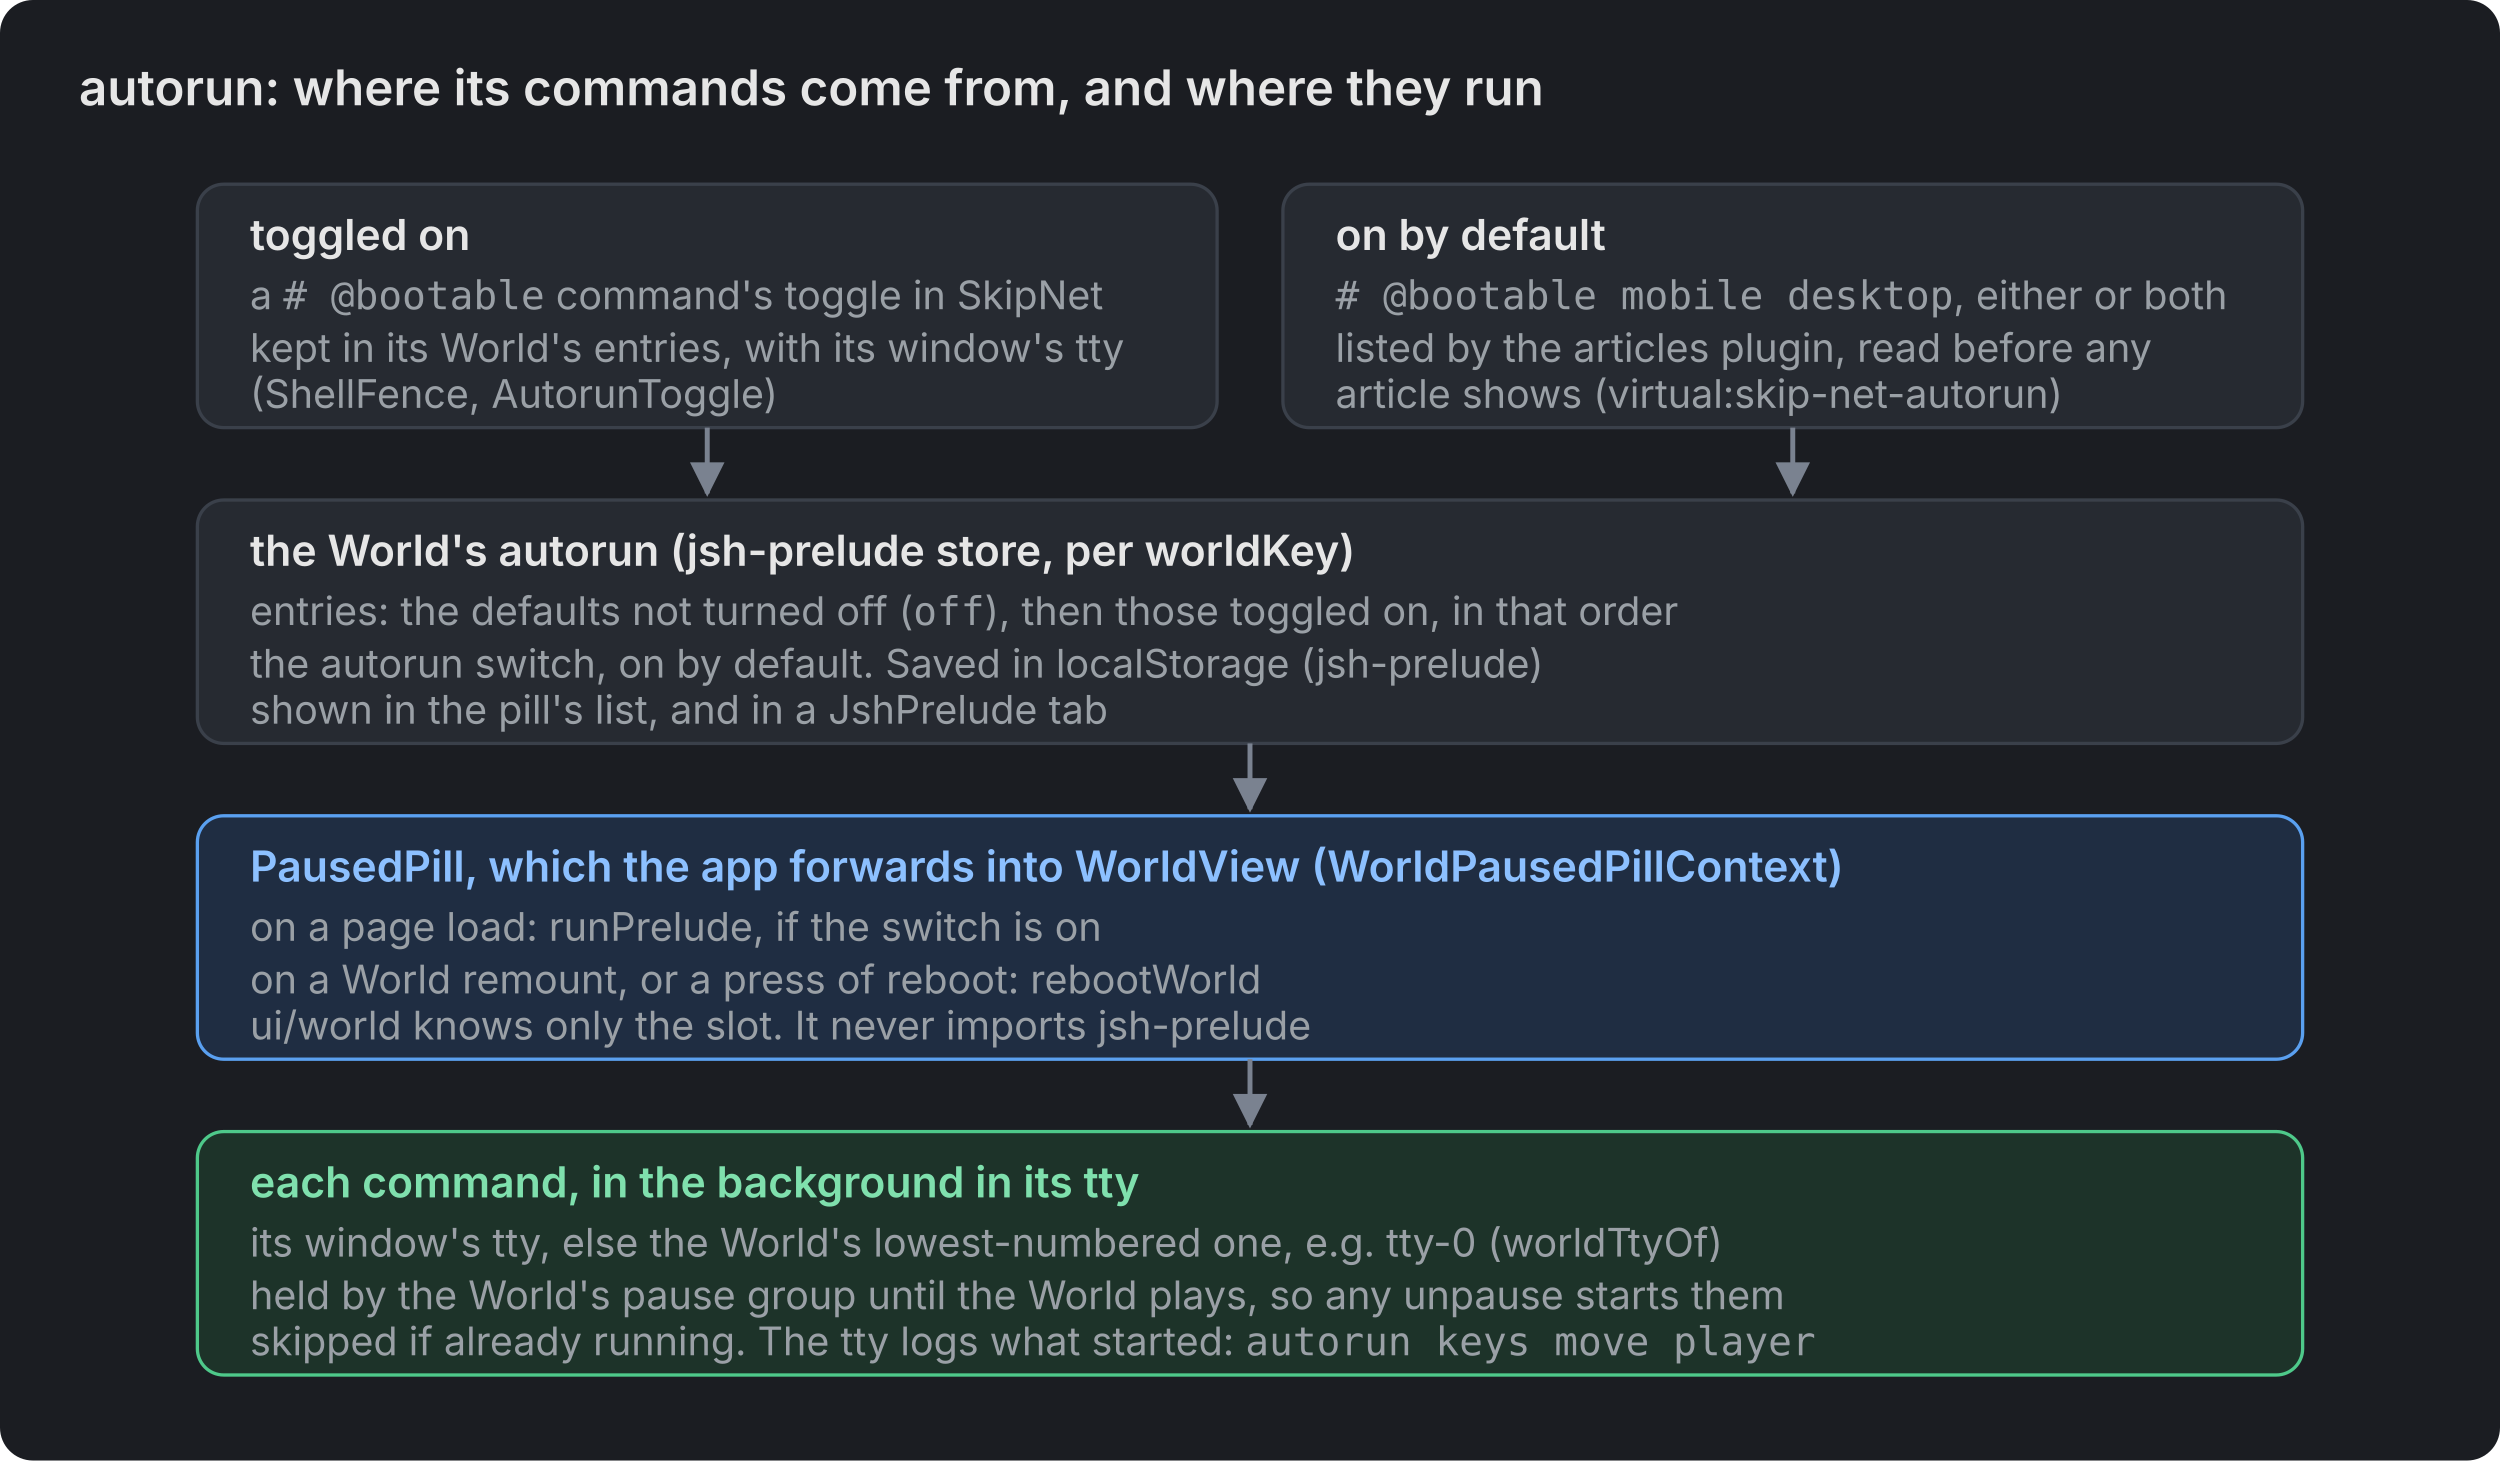
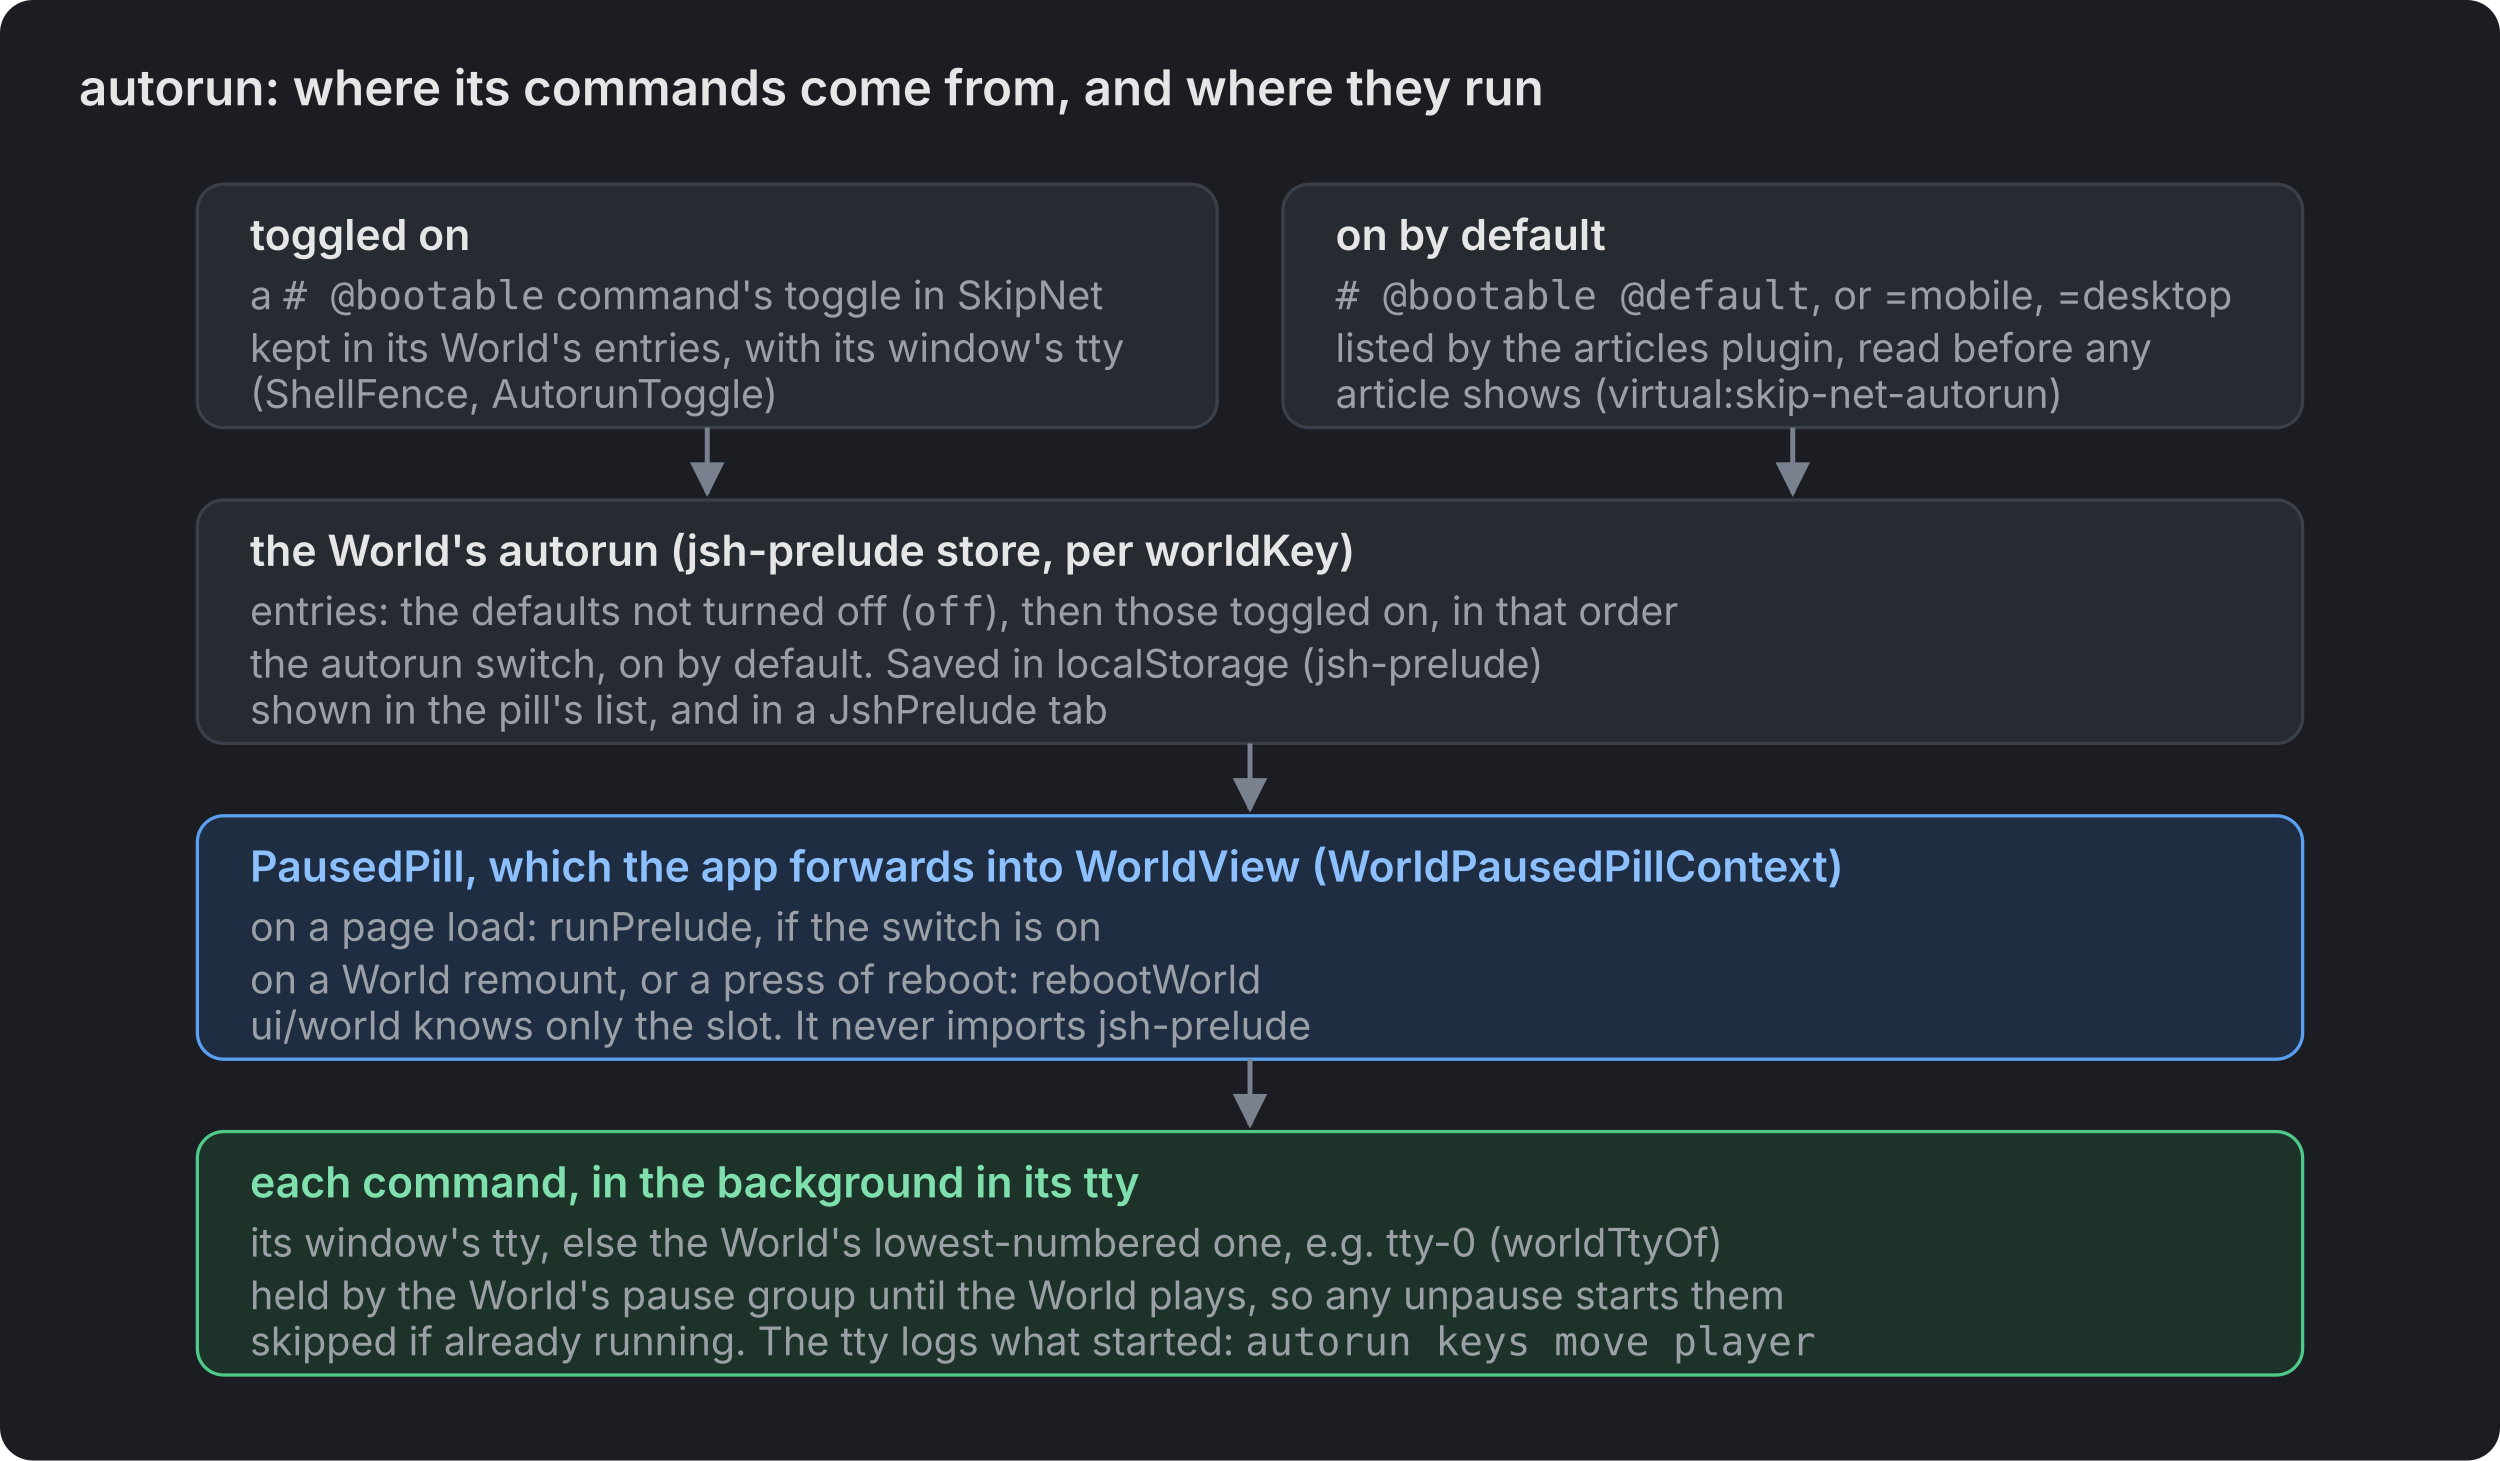
<svg xmlns="http://www.w3.org/2000/svg" viewBox="0 0 760 444" width="760" height="444" font-family="system-ui, -apple-system, 'Segoe UI', sans-serif" font-size="13">
  <defs>
    <marker id="down" viewBox="0 0 10 10" refX="9" refY="5" markerWidth="7" markerHeight="7" orient="auto-start-reverse">
      <path d="M0,0 L10,5 L0,10 z" fill="#7a8290" />
    </marker>
  </defs>
  <rect width="760" height="444" rx="10" fill="#1b1d22" />
  <text x="24" y="32" fill="#e6e6e6" font-size="15" font-weight="600">autorun: where its commands come from, and where they run</text>
  <rect x="60" y="56" width="310" height="74" rx="8" fill="#262a31" stroke="#3a404a" />
  <text x="76" y="76" fill="#e6e6e6" font-weight="600">toggled on</text>
  <text x="76" y="94" fill="#9aa0a6" font-size="12">a <tspan font-family="ui-monospace, monospace"># @bootable</tspan> command's toggle in SkipNet</text>
  <text x="76" y="110" fill="#9aa0a6" font-size="12">kept in its World's entries, with its window's tty</text>
  <text x="76" y="124" fill="#9aa0a6" font-size="12">(ShellFence, AutorunToggle)</text>
  <rect x="390" y="56" width="310" height="74" rx="8" fill="#262a31" stroke="#3a404a" />
  <text x="406" y="76" fill="#e6e6e6" font-weight="600">on by default</text>
  <text x="406" y="94" fill="#9aa0a6" font-size="12">
-     <tspan font-family="ui-monospace, monospace"># @bootable mobile desktop</tspan>, either or both</text>
+     <tspan font-family="ui-monospace, monospace"># @bootable @default</tspan>, or =mobile, =desktop</text>
  <text x="406" y="110" fill="#9aa0a6" font-size="12">listed by the articles plugin, read before any</text>
  <text x="406" y="124" fill="#9aa0a6" font-size="12">article shows (virtual:skip-net-autorun)</text>
  <line x1="215" y1="130" x2="215" y2="150" stroke="#7a8290" stroke-width="1.5" marker-end="url(#down)" />
  <line x1="545" y1="130" x2="545" y2="150" stroke="#7a8290" stroke-width="1.5" marker-end="url(#down)" />
  <rect x="60" y="152" width="640" height="74" rx="8" fill="#262a31" stroke="#3a404a" />
  <text x="76" y="172" fill="#e6e6e6" font-weight="600">the World's autorun (jsh-prelude store, per worldKey)</text>
  <text x="76" y="190" fill="#9aa0a6" font-size="12">entries: the defaults not turned off (<tspan font-family="ui-monospace, monospace">off</tspan>), then those toggled on, in that order</text>
  <text x="76" y="206" fill="#9aa0a6" font-size="12">the autorun switch, on by default. Saved in localStorage (jsh-prelude)</text>
  <text x="76" y="220" fill="#9aa0a6" font-size="12">shown in the pill's list, and in a JshPrelude tab</text>
  <line x1="380" y1="226" x2="380" y2="246" stroke="#7a8290" stroke-width="1.5" marker-end="url(#down)" />
  <rect x="60" y="248" width="640" height="74" rx="8" fill="#1f2d42" stroke="#5aa0f0" />
  <text x="76" y="268" fill="#8cc0ff" font-weight="600">PausedPill, which the app forwards into WorldView (WorldPausedPillContext)</text>
  <text x="76" y="286" fill="#9aa0a6" font-size="12">on a page load: runPrelude, if the switch is on</text>
  <text x="76" y="302" fill="#9aa0a6" font-size="12">on a World remount, or a press of reboot: rebootWorld</text>
  <text x="76" y="316" fill="#9aa0a6" font-size="12">ui/world knows only the slot. It never imports jsh-prelude</text>
  <line x1="380" y1="322" x2="380" y2="342" stroke="#7a8290" stroke-width="1.5" marker-end="url(#down)" />
  <rect x="60" y="344" width="640" height="74" rx="8" fill="#1d3329" stroke="#4ec98a" />
  <text x="76" y="364" fill="#7fe0ad" font-weight="600">each command, in the background in its tty</text>
  <text x="76" y="382" fill="#9aa0a6" font-size="12">its window's tty, else the World's lowest-numbered one, e.g. tty-0 (worldTtyOf)</text>
  <text x="76" y="398" fill="#9aa0a6" font-size="12">held by the World's pause group until the World plays, so any unpause starts them</text>
  <text x="76" y="412" fill="#9aa0a6" font-size="12">skipped if already running. The tty logs what started: <tspan font-family="ui-monospace, monospace">autorun keys move player</tspan>
  </text>
</svg>
